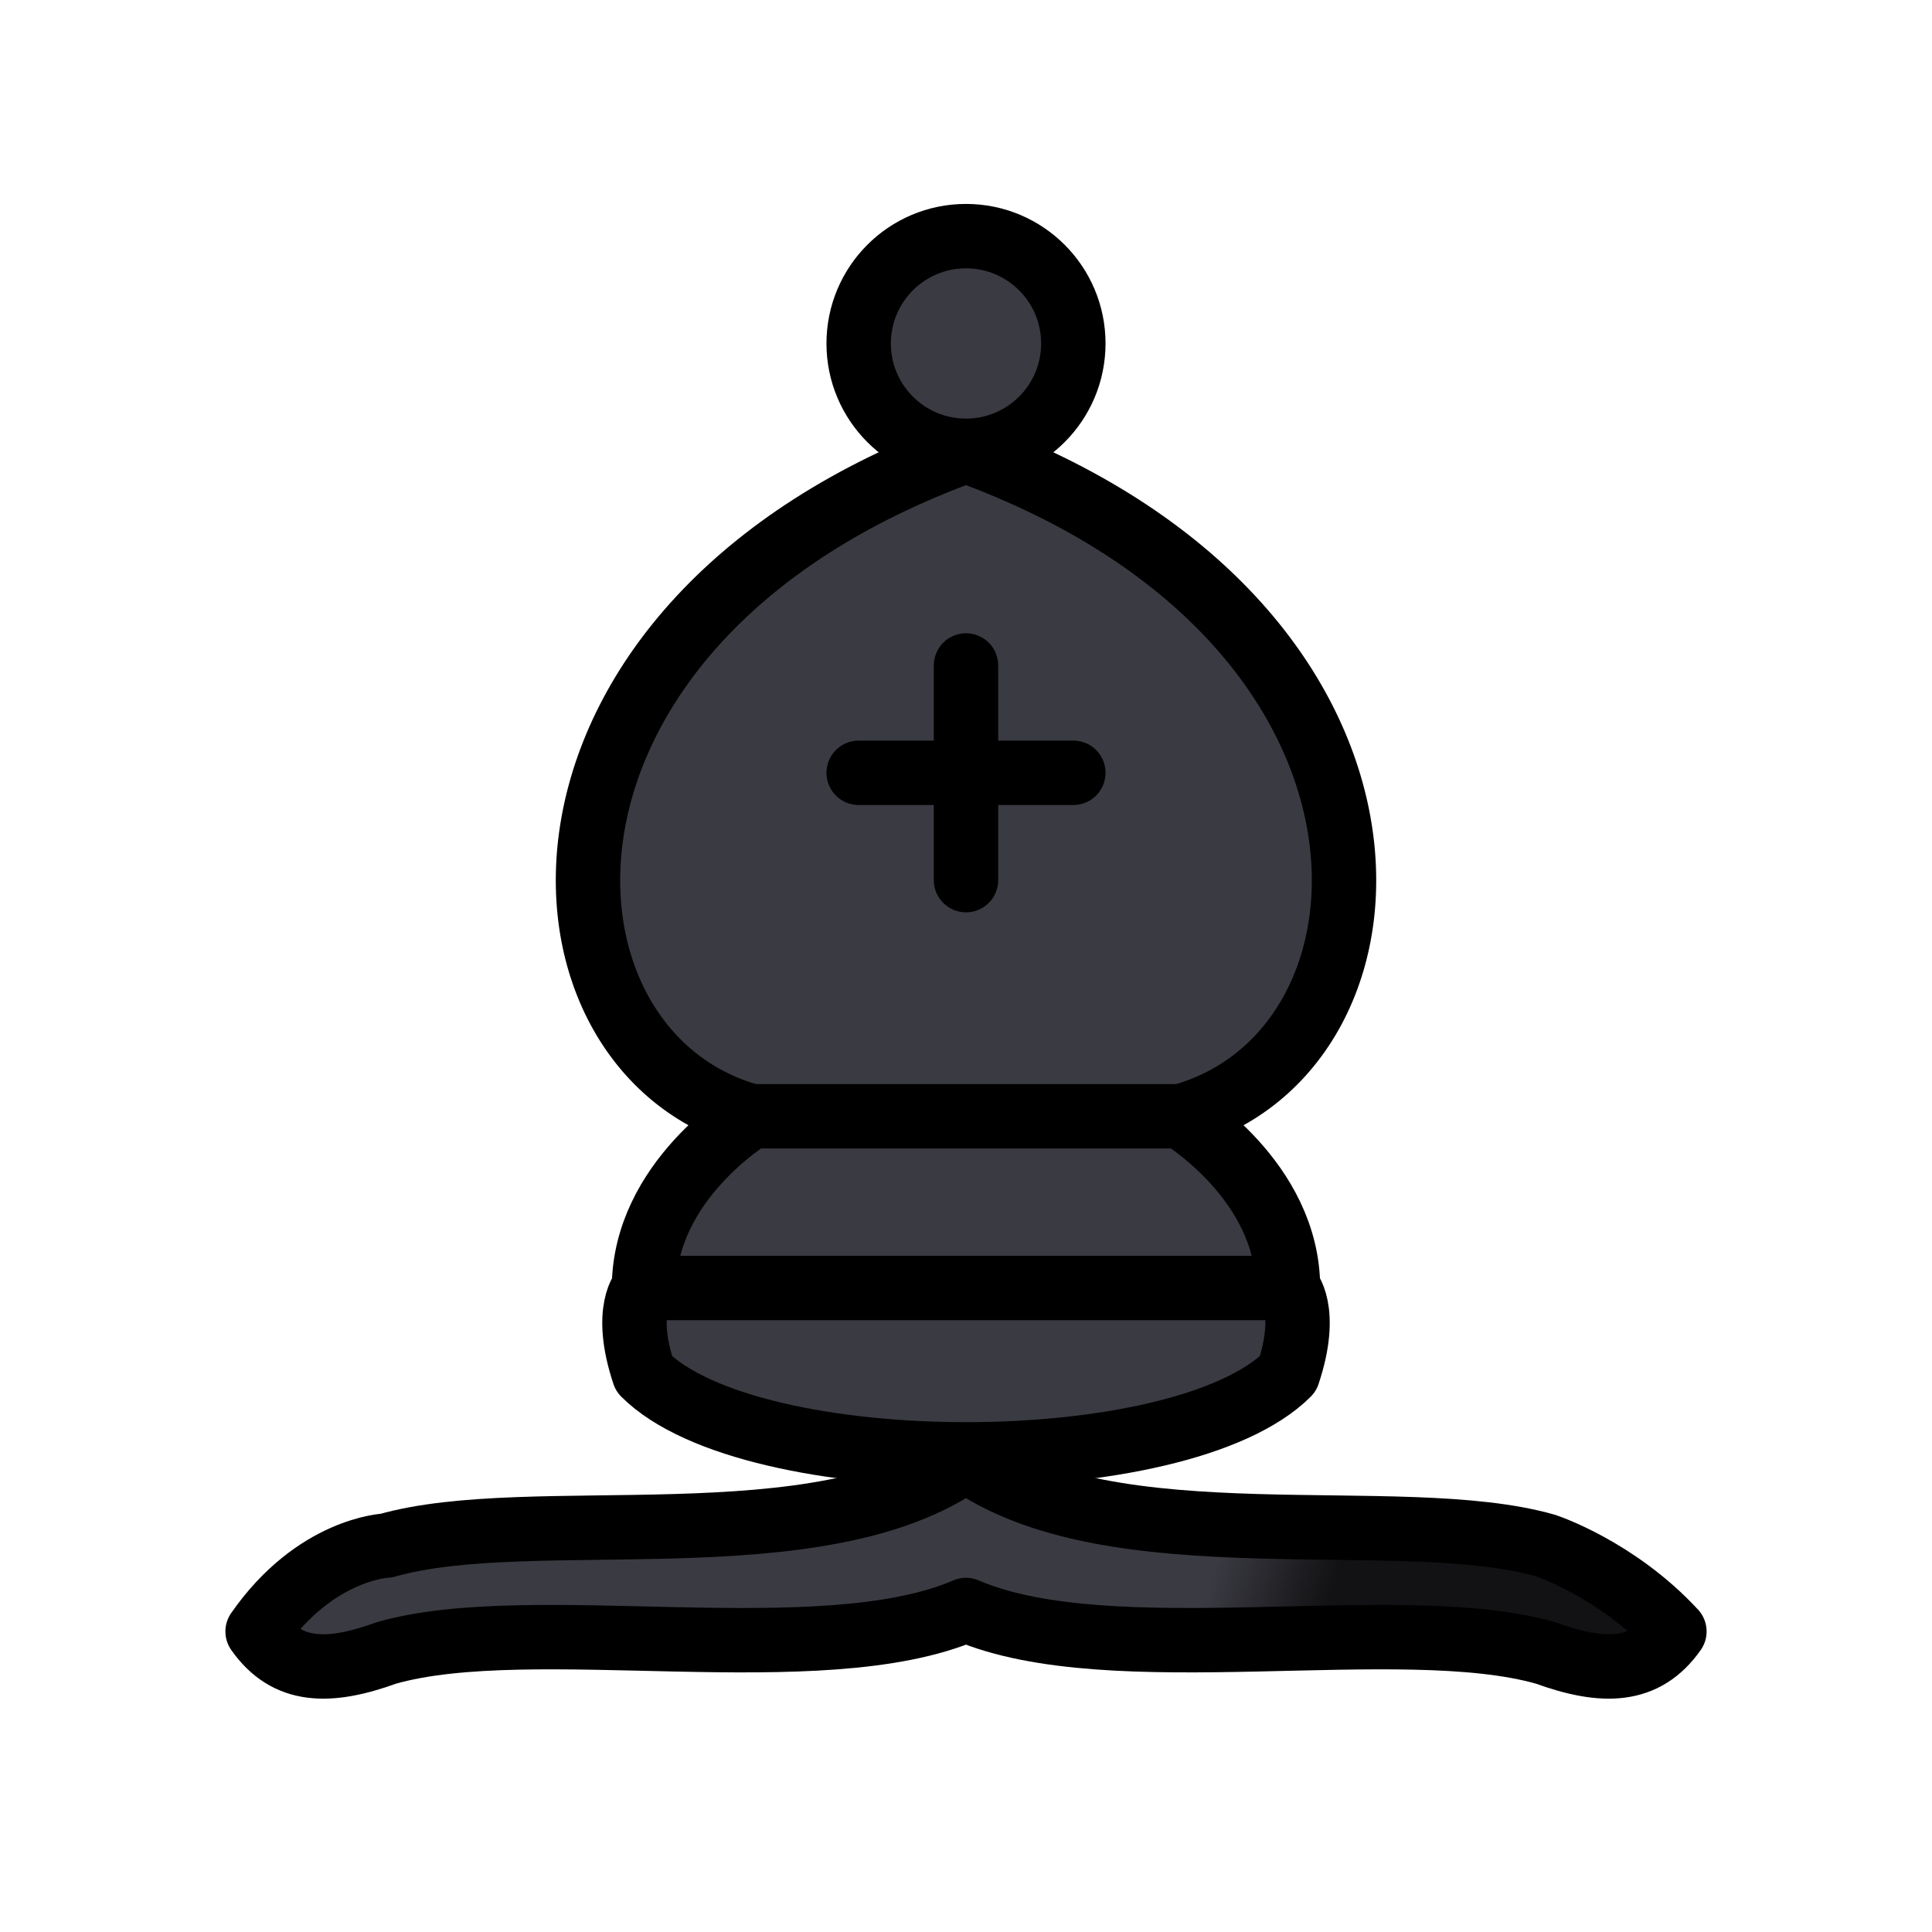
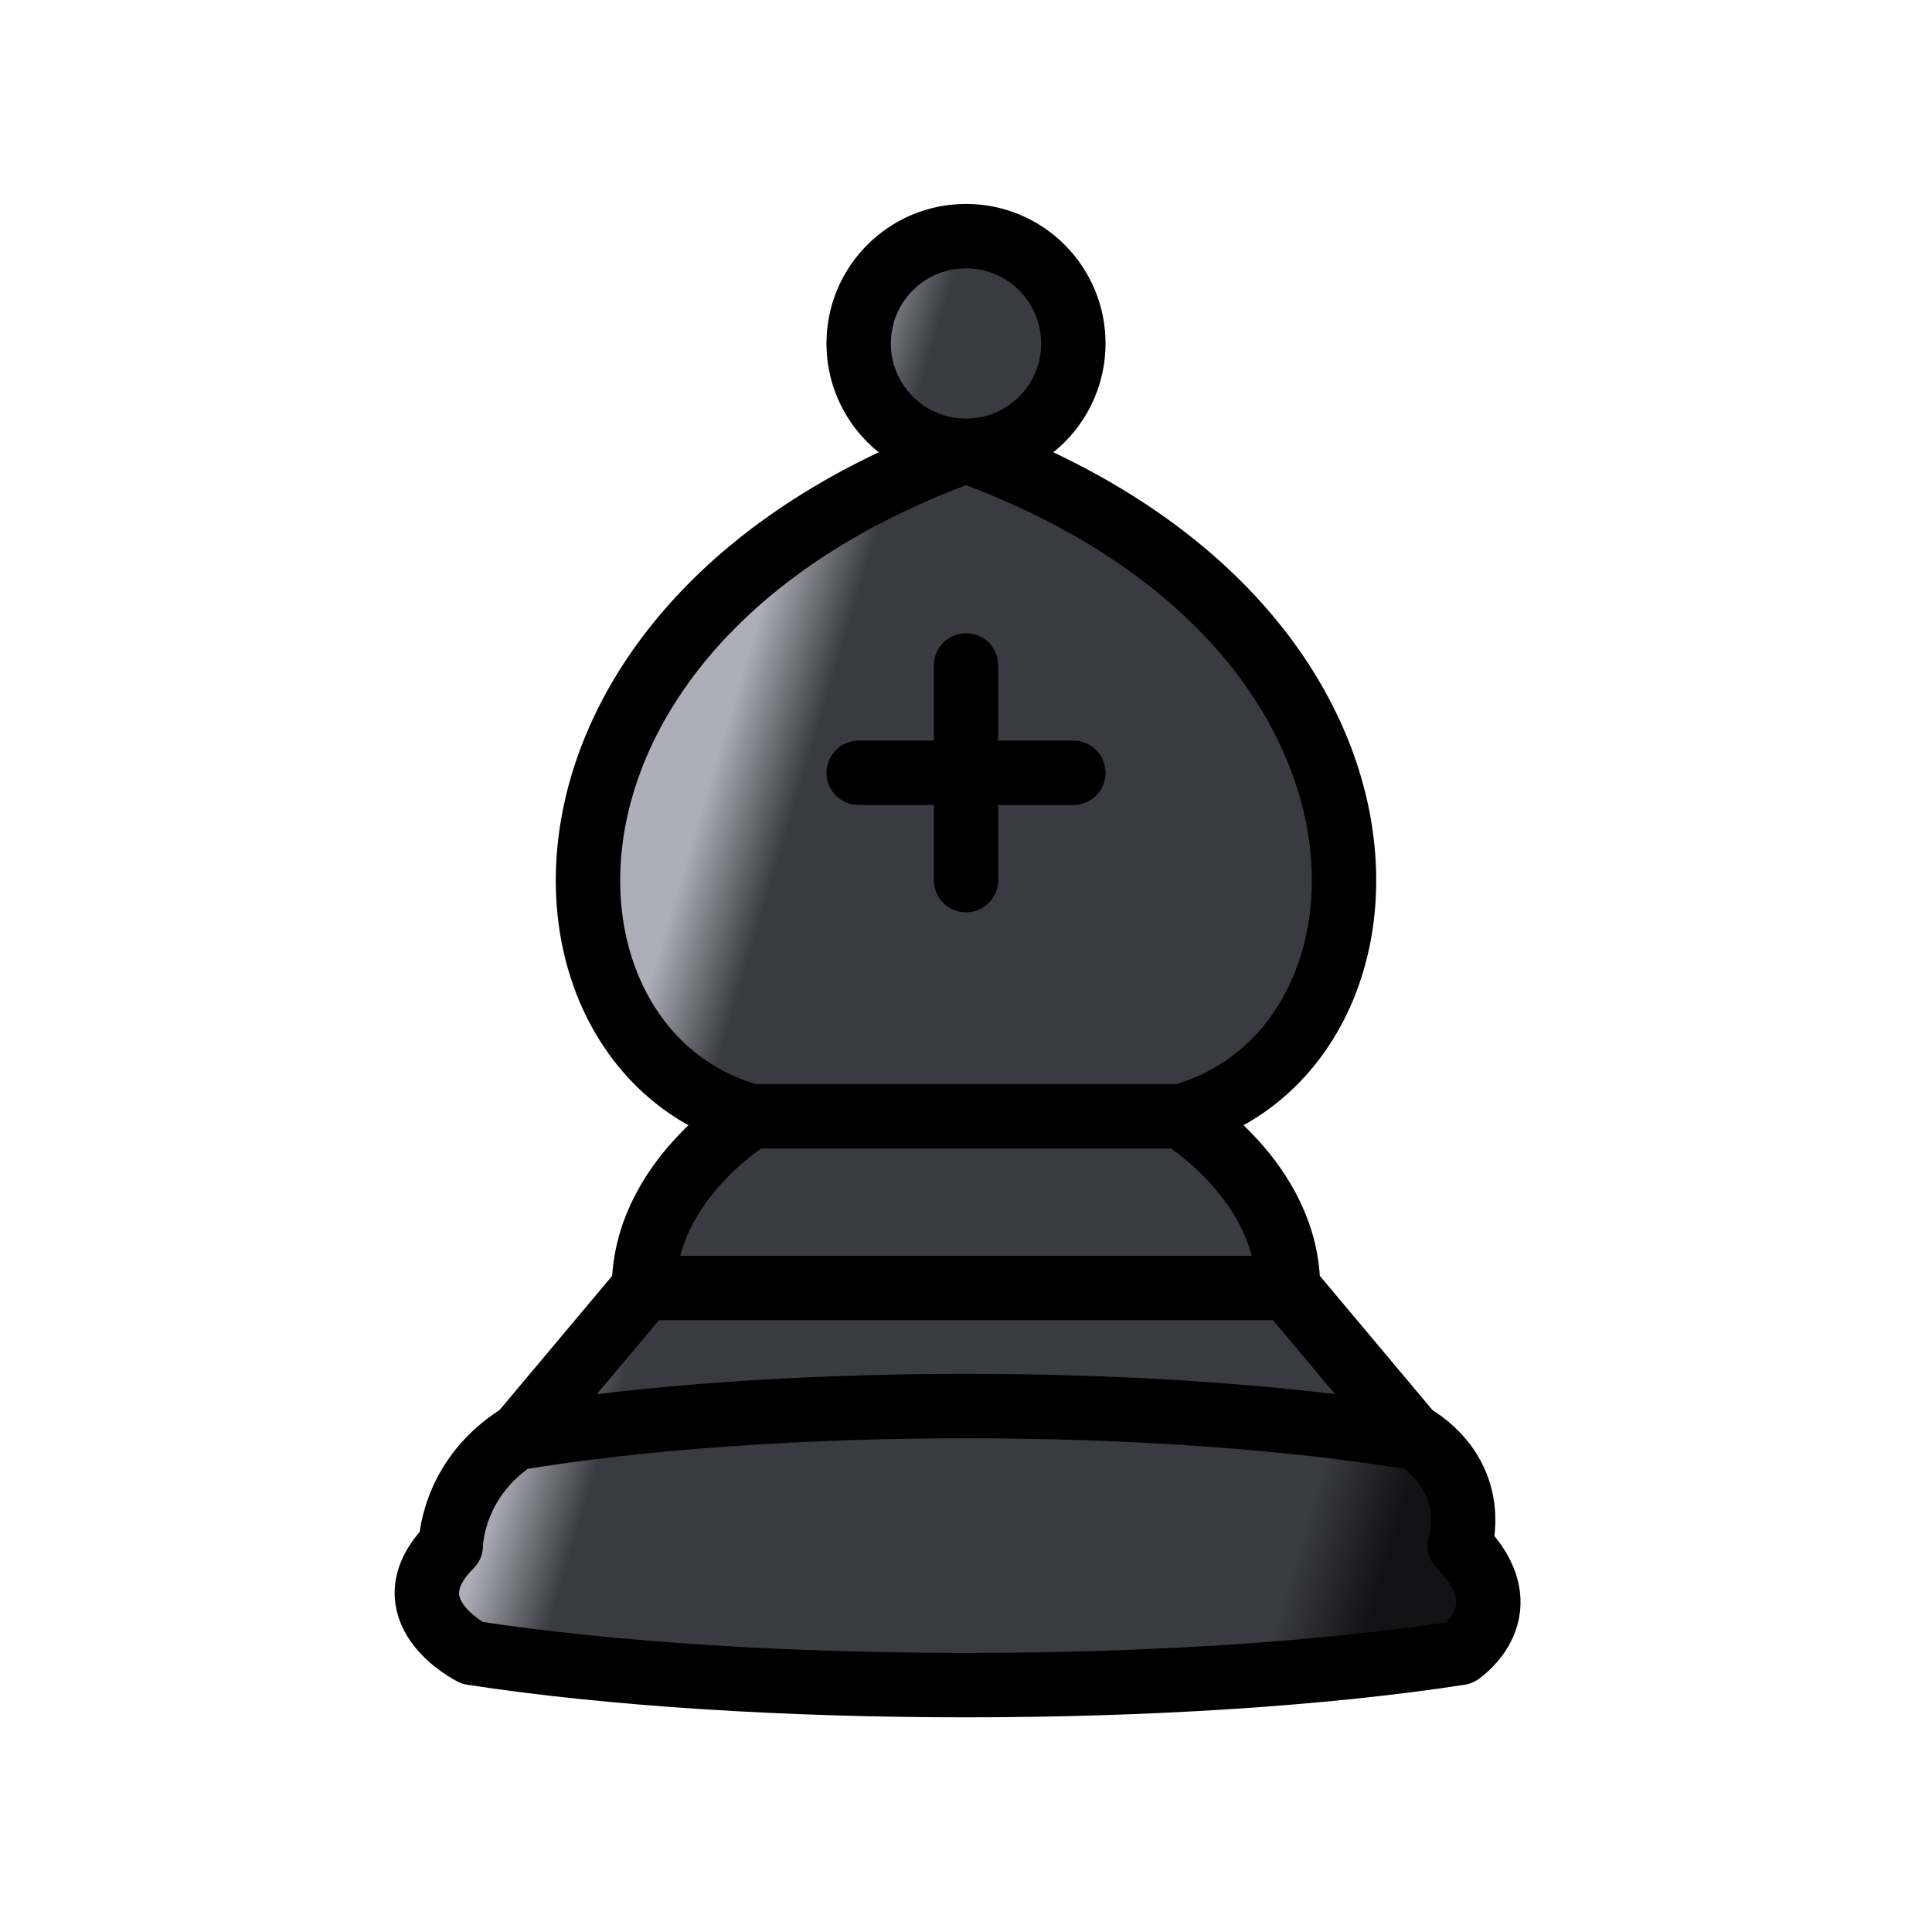
<svg xmlns="http://www.w3.org/2000/svg" viewBox="0 0 45 45">
  <defs>
    <linearGradient id="gW" gradientUnits="userSpaceOnUse" x1="6" y1="15" x2="39" y2="25">
      <stop offset="0" stop-color="#ffffff" />
      <stop offset="0.62" stop-color="#ffffff" />
      <stop offset="0.72" stop-color="#aeaeb8" />
      <stop offset="1" stop-color="#aeaeb8" />
    </linearGradient>
    <linearGradient id="gB" gradientUnits="userSpaceOnUse" x1="6" y1="15" x2="39" y2="25">
      <stop offset="0" stop-color="#aeaeb8" />
      <stop offset="0.1" stop-color="#aeaeb8" />
      <stop offset="0.18" stop-color="#3a3a42" />
      <stop offset="0.8" stop-color="#3a3a42" />
      <stop offset="0.88" stop-color="#121214" />
      <stop offset="1" stop-color="#121214" />
    </linearGradient>
+     <linearGradient id="gW-B" gradientUnits="userSpaceOnUse" x1="14" y1="17.5" x2="39" y2="25">
+       <stop offset="0" stop-color="#ffffff" />
+       <stop offset="0.62" stop-color="#ffffff" />
+       <stop offset="0.72" stop-color="#aeaeb8" />
+       <stop offset="1" stop-color="#aeaeb8" />
+     </linearGradient>
+     <linearGradient id="gB-B" gradientUnits="userSpaceOnUse" x1="14" y1="17.5" x2="39" y2="25">
+       <stop offset="0" stop-color="#aeaeb8" />
+       <stop offset="0.1" stop-color="#aeaeb8" />
+       <stop offset="0.18" stop-color="#3a3a42" />
+       <stop offset="0.8" stop-color="#3a3a42" />
+       <stop offset="0.88" stop-color="#121214" />
+       <stop offset="1" stop-color="#121214" />
+     </linearGradient>
    <radialGradient id="gW-dot" cx="0.32" cy="0.3" r="0.85">
      <stop offset="0" stop-color="#ffffff" />
-       <stop offset="0.55" stop-color="#ffffff" />
-       <stop offset="1" stop-color="#aeaeb8" />
+       <stop offset="0.3" stop-color="#ffffff" />
+       <stop offset="0.55" stop-color="#3a3a42" />
+       <stop offset="1" stop-color="#121214" />
    </radialGradient>
    <radialGradient id="gB-dot" cx="0.32" cy="0.3" r="0.9">
      <stop offset="0" stop-color="#aeaeb8" />
      <stop offset="0.3" stop-color="#aeaeb8" />
      <stop offset="0.55" stop-color="#3a3a42" />
      <stop offset="1" stop-color="#121214" />
    </radialGradient>
  </defs>
  <g fill="none" fill-rule="evenodd" stroke="#000" stroke-linecap="round" stroke-linejoin="round" stroke-width="1.5">
-     <g fill="url(#gB)" stroke-linecap="butt">
-       <path d="M9 36c3.39-.97 10.11.43 13.5-2 3.39 2.43 10.11 1.03 13.5 2 0 0 1.65.54 3 2-.68.97-1.65.99-3 .5-3.39-.97-10.11.46-13.5-1-3.39 1.46-10.11.03-13.5 1-1.35.49-2.32.47-3-.5 1.35-1.94 3-2 3-2z" />
-       <path d="M15 32c2.5 2.5 12.5 2.5 15 0 .5-1.5 0-2 0-2 0-2.5-2.5-4-2.5-4 5.5-1.5 6-11.5-5-15.5-11 4-10.5 14-5 15.5 0 0-2.5 1.5-2.5 4 0 0-.5.5 0 2z" />
-       <path d="M25 8a2.5 2.5 0 1 1-5 0 2.5 2.5 0 1 1 5 0z" />
+     <path fill="url(#gB-B)" stroke-linecap="butt" d="M32.937 33.5L30 30c0-2.5-2.5-4-2.5-4 5.5-1.5 6-11.5-5-15.5-11 4-10.5 14-5 15.5 0 0-2.5 1.5-2.5 4L12.063 33.5" />
+     <path fill="url(#gB-B)" d="M25 8a2.5 2.5 0 1 1-5 0 2.5 2.5 0 1 1 5 0z" />
+     <path stroke-linejoin="miter" d="M17.5 26h10M15 30h15m-7.5-14.5v5M20 18h5" />
+     <g transform="translate(0,0.0)">
+       <path fill="url(#gB-B)" stroke-linecap="butt" d="M12 33.5C10.5 34.5 10.5 36 10.5 36C9 37.5 11 38.5 11 38.5C17.5 39.5 27.5 39.5 34 38.5C34 38.5 35.5 37.5 34 36C34 36 34.5 34.5 33 33.5C27 32.5 18 32.5 12 33.5Z" />
    </g>
-     <path stroke-linejoin="miter" d="M17.5 26h10M15 30h15m-7.5-14.5v5M20 18h5" />
  </g>
</svg>
